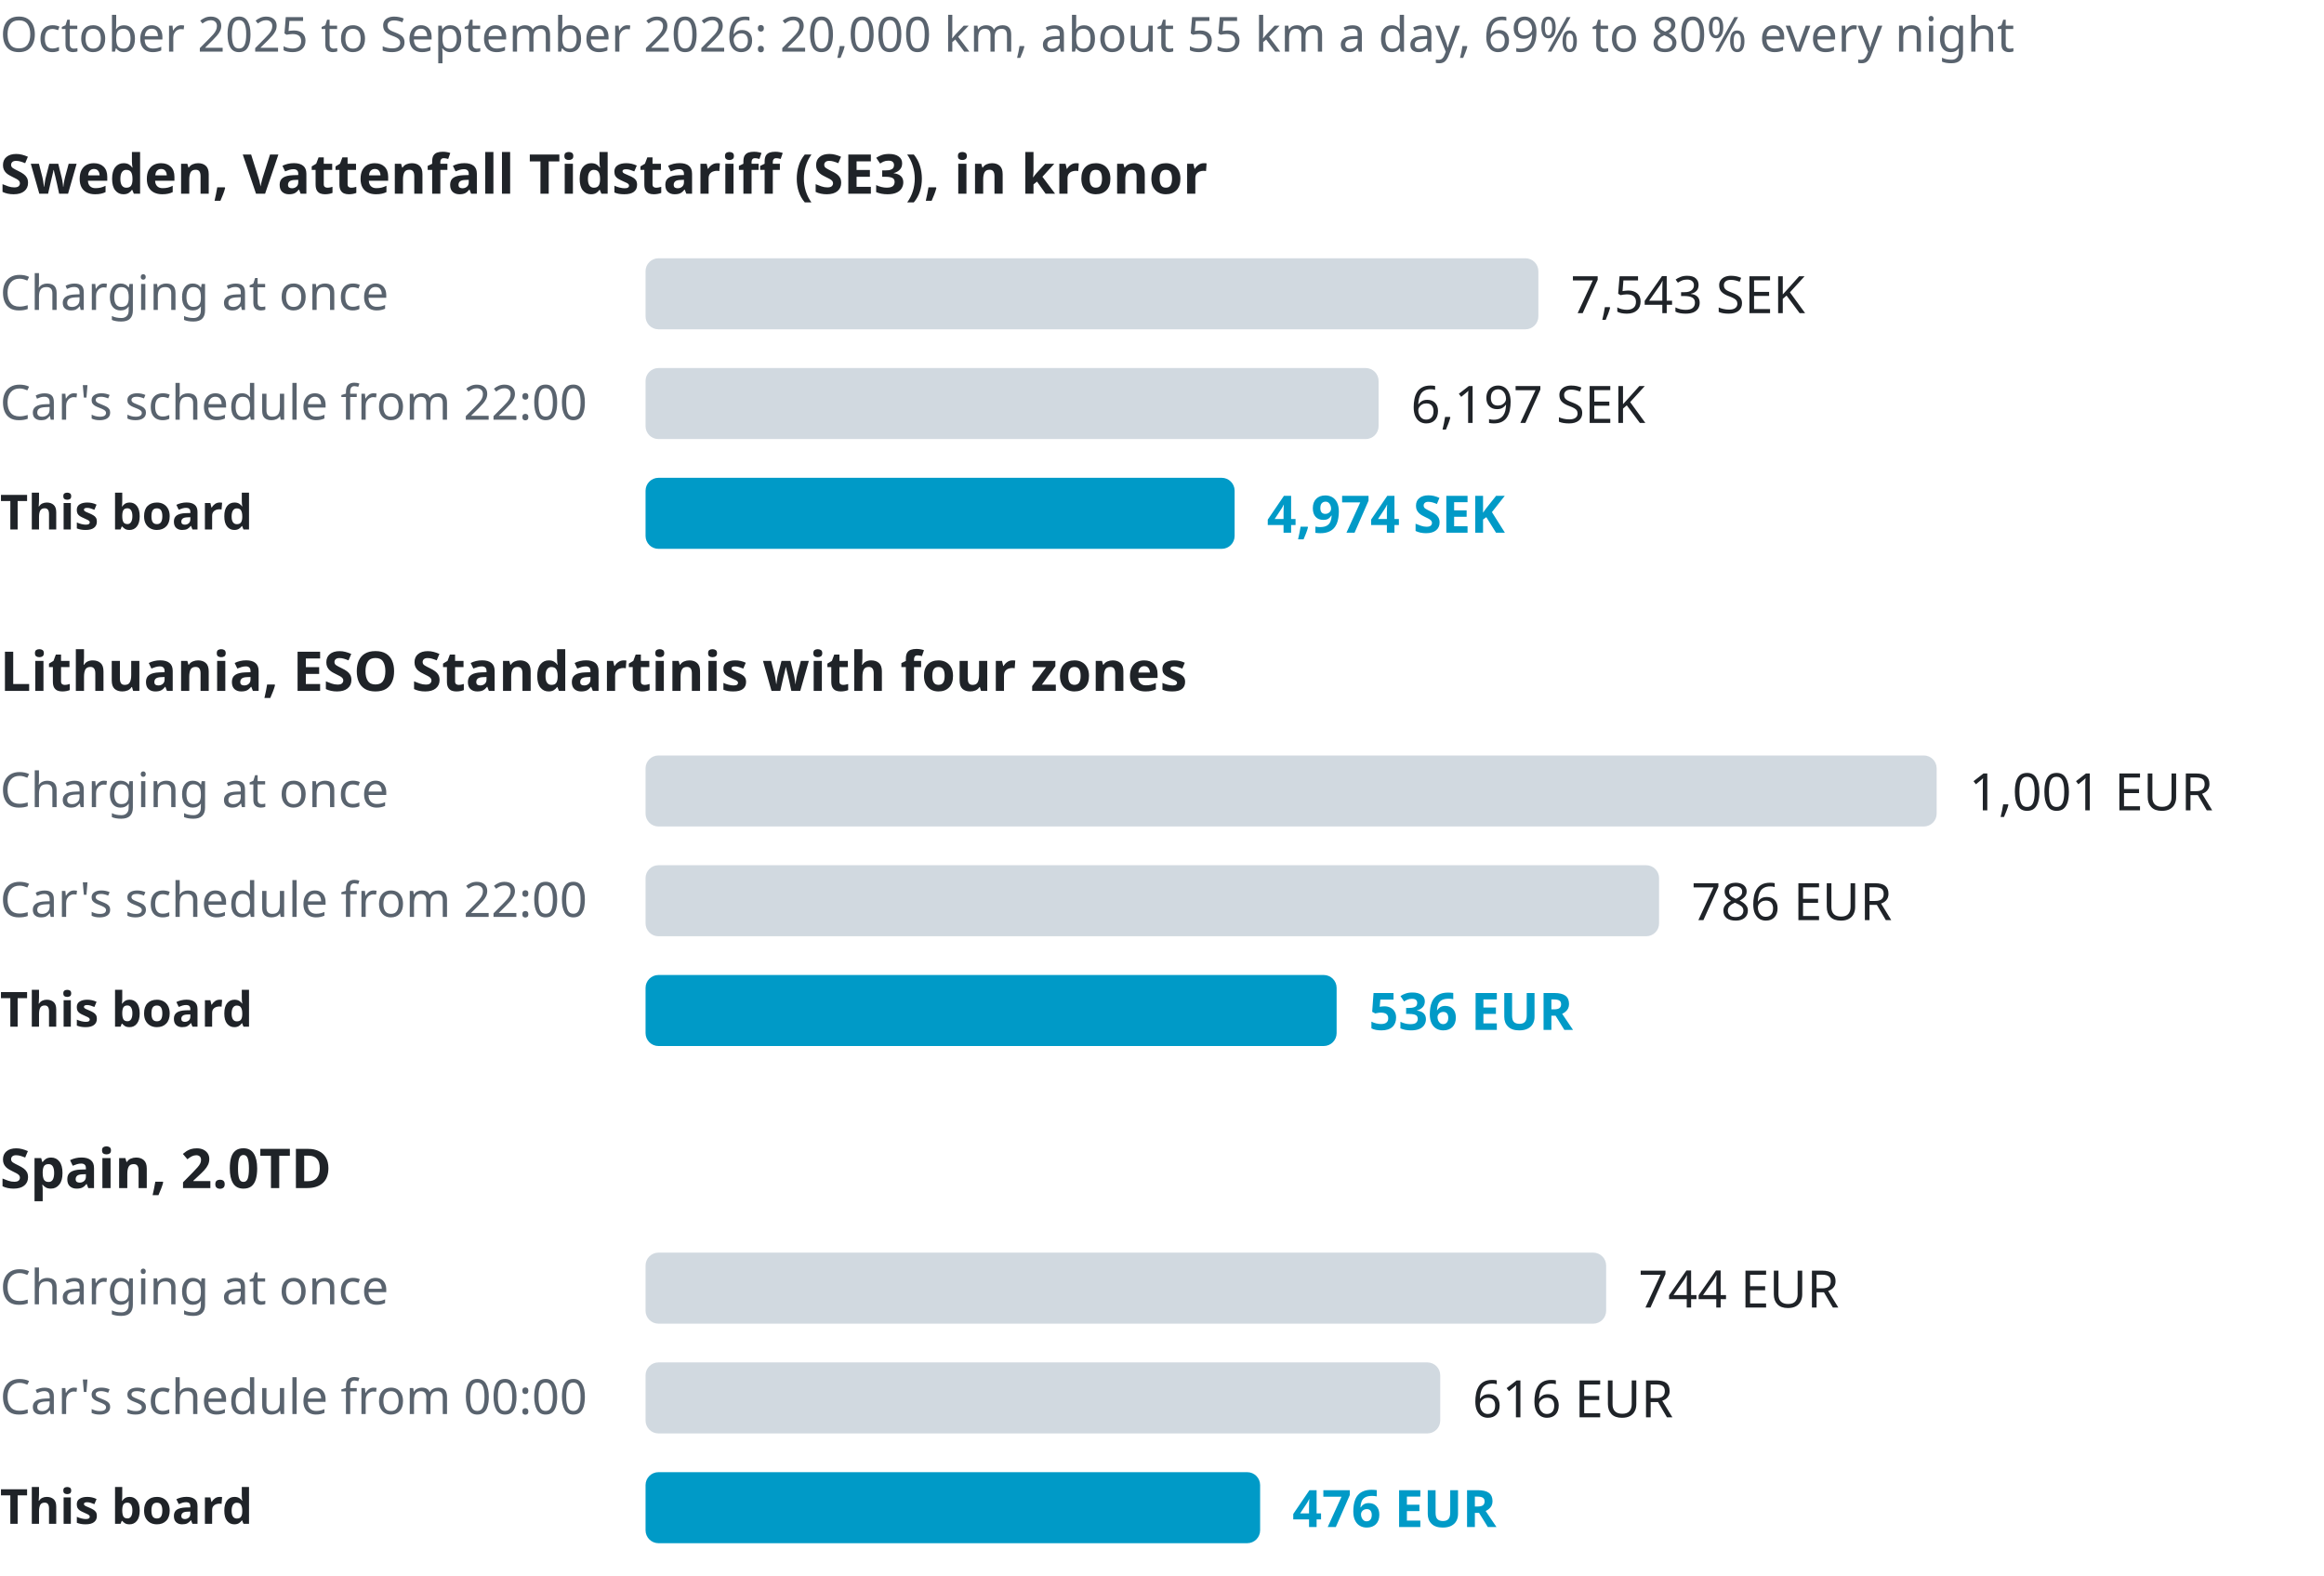
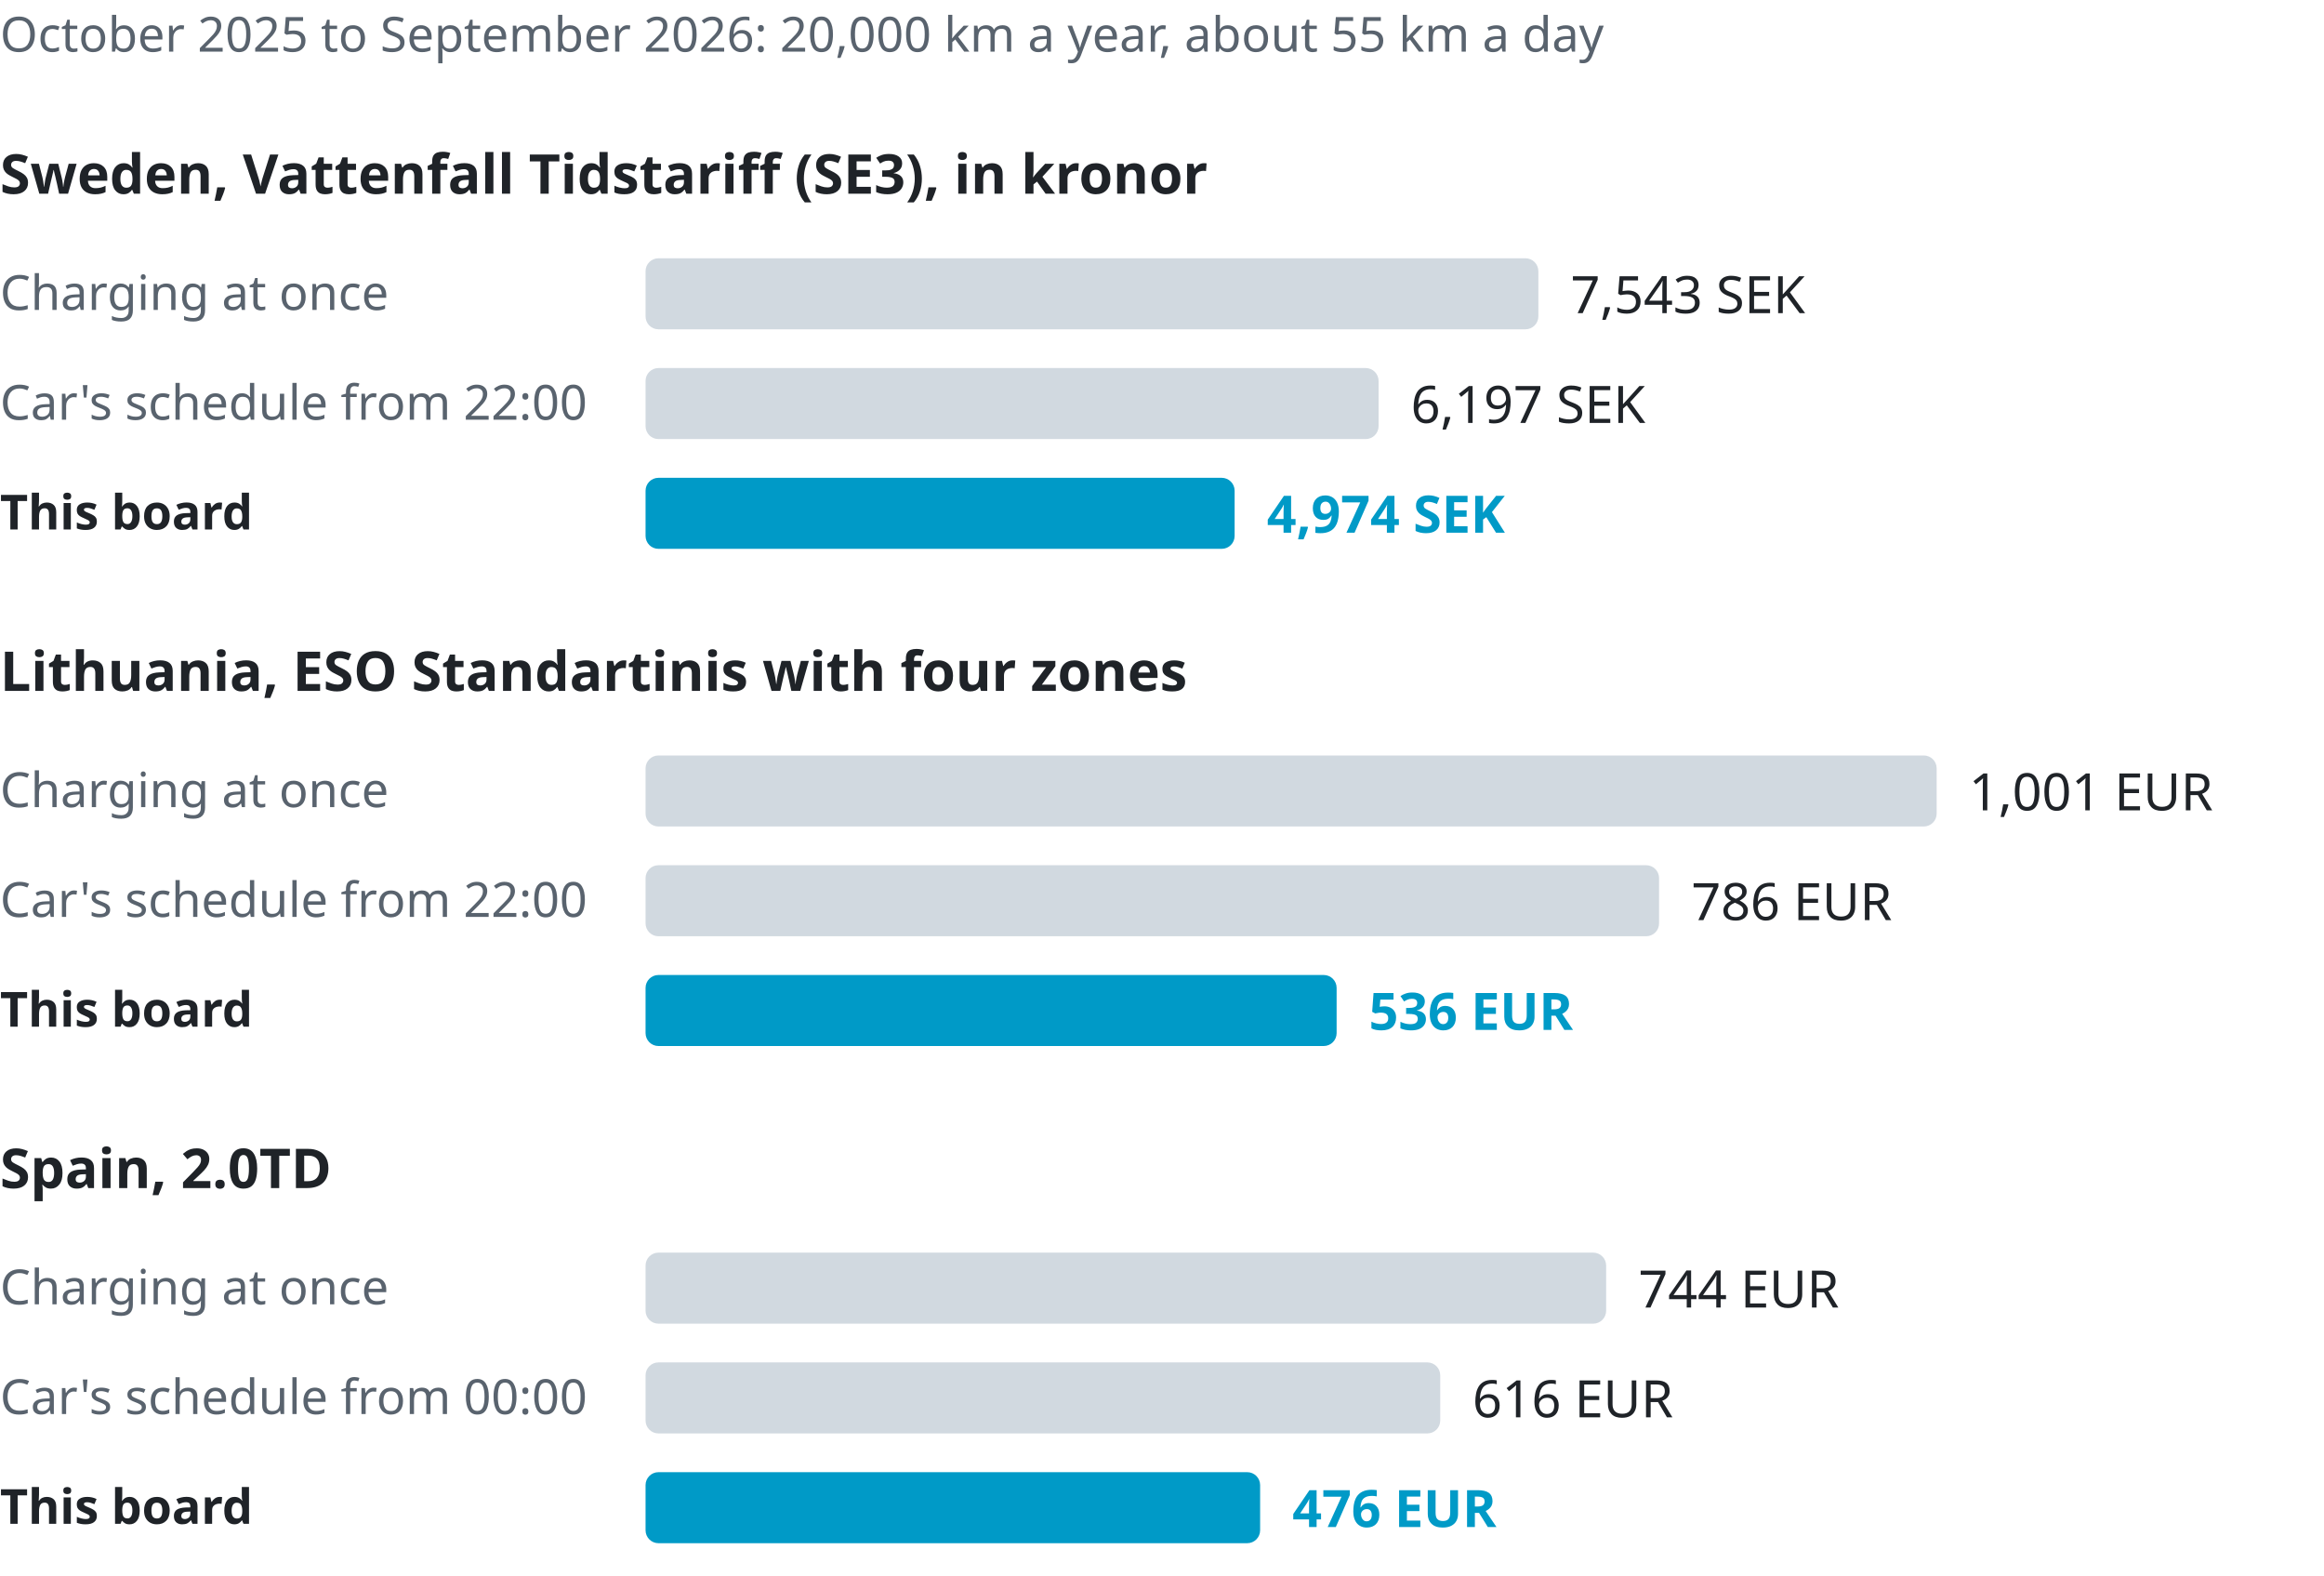
<svg xmlns="http://www.w3.org/2000/svg" viewBox="0 0 720 488" width="720" height="488" font-family="-apple-system, BlinkMacSystemFont, 'Segoe UI', 'Noto Sans', Helvetica, Arial, sans-serif">
-   <text x="0" y="16" font-size="15" fill="#59636e">October 2025 to September 2026: 20,000 km, about 55 km a day, 69% to 80% every night</text>
+   <text x="0" y="16" font-size="15" fill="#59636e">October 2025 to September 2026: 20,000 km a year, about 55 km a day</text>
  <text x="0" y="60" font-size="17" font-weight="600" fill="#1f2328">Sweden, Vattenfall Tidstariff (SE3), in kronor</text>
  <text x="0" y="96" font-size="15" font-weight="400" fill="#59636e">Charging at once</text>
  <rect x="200" y="80" width="276.6" height="22" rx="4" fill="#d1d9e0" />
  <text x="486.6" y="97" font-size="16" font-weight="500" fill="#1f2328">7,543 SEK</text>
  <text x="0" y="130" font-size="15" font-weight="400" fill="#59636e">Car's schedule from 22:00</text>
  <rect x="200" y="114" width="227.1" height="22" rx="4" fill="#d1d9e0" />
  <text x="437.1" y="131" font-size="16" font-weight="500" fill="#1f2328">6,197 SEK</text>
  <text x="0" y="164" font-size="15" font-weight="600" fill="#1f2328">This board</text>
  <rect x="200" y="148" width="182.5" height="22" rx="4" fill="#009ac7" />
  <text x="392.5" y="165" font-size="16" font-weight="700" fill="#009ac7">4,974 SEK</text>
  <text x="0" y="214" font-size="17" font-weight="600" fill="#1f2328">Lithuania, ESO Standartinis with four zones</text>
  <text x="0" y="250" font-size="15" font-weight="400" fill="#59636e">Charging at once</text>
  <rect x="200" y="234" width="400.0" height="22" rx="4" fill="#d1d9e0" />
  <text x="610.0" y="251" font-size="16" font-weight="500" fill="#1f2328">1,001 EUR</text>
  <text x="0" y="284" font-size="15" font-weight="400" fill="#59636e">Car's schedule from 22:00</text>
  <rect x="200" y="268" width="314.0" height="22" rx="4" fill="#d1d9e0" />
  <text x="524.0" y="285" font-size="16" font-weight="500" fill="#1f2328">786 EUR</text>
  <text x="0" y="318" font-size="15" font-weight="600" fill="#1f2328">This board</text>
  <rect x="200" y="302" width="214.1" height="22" rx="4" fill="#009ac7" />
  <text x="424.1" y="319" font-size="16" font-weight="700" fill="#009ac7">536 EUR</text>
  <text x="0" y="368" font-size="17" font-weight="600" fill="#1f2328">Spain, 2.0TD</text>
  <text x="0" y="404" font-size="15" font-weight="400" fill="#59636e">Charging at once</text>
  <rect x="200" y="388" width="297.6" height="22" rx="4" fill="#d1d9e0" />
  <text x="507.6" y="405" font-size="16" font-weight="500" fill="#1f2328">744 EUR</text>
  <text x="0" y="438" font-size="15" font-weight="400" fill="#59636e">Car's schedule from 00:00</text>
  <rect x="200" y="422" width="246.2" height="22" rx="4" fill="#d1d9e0" />
  <text x="456.2" y="439" font-size="16" font-weight="500" fill="#1f2328">616 EUR</text>
  <text x="0" y="472" font-size="15" font-weight="600" fill="#1f2328">This board</text>
  <rect x="200" y="456" width="190.4" height="22" rx="4" fill="#009ac7" />
  <text x="400.4" y="473" font-size="16" font-weight="700" fill="#009ac7">476 EUR</text>
</svg>
